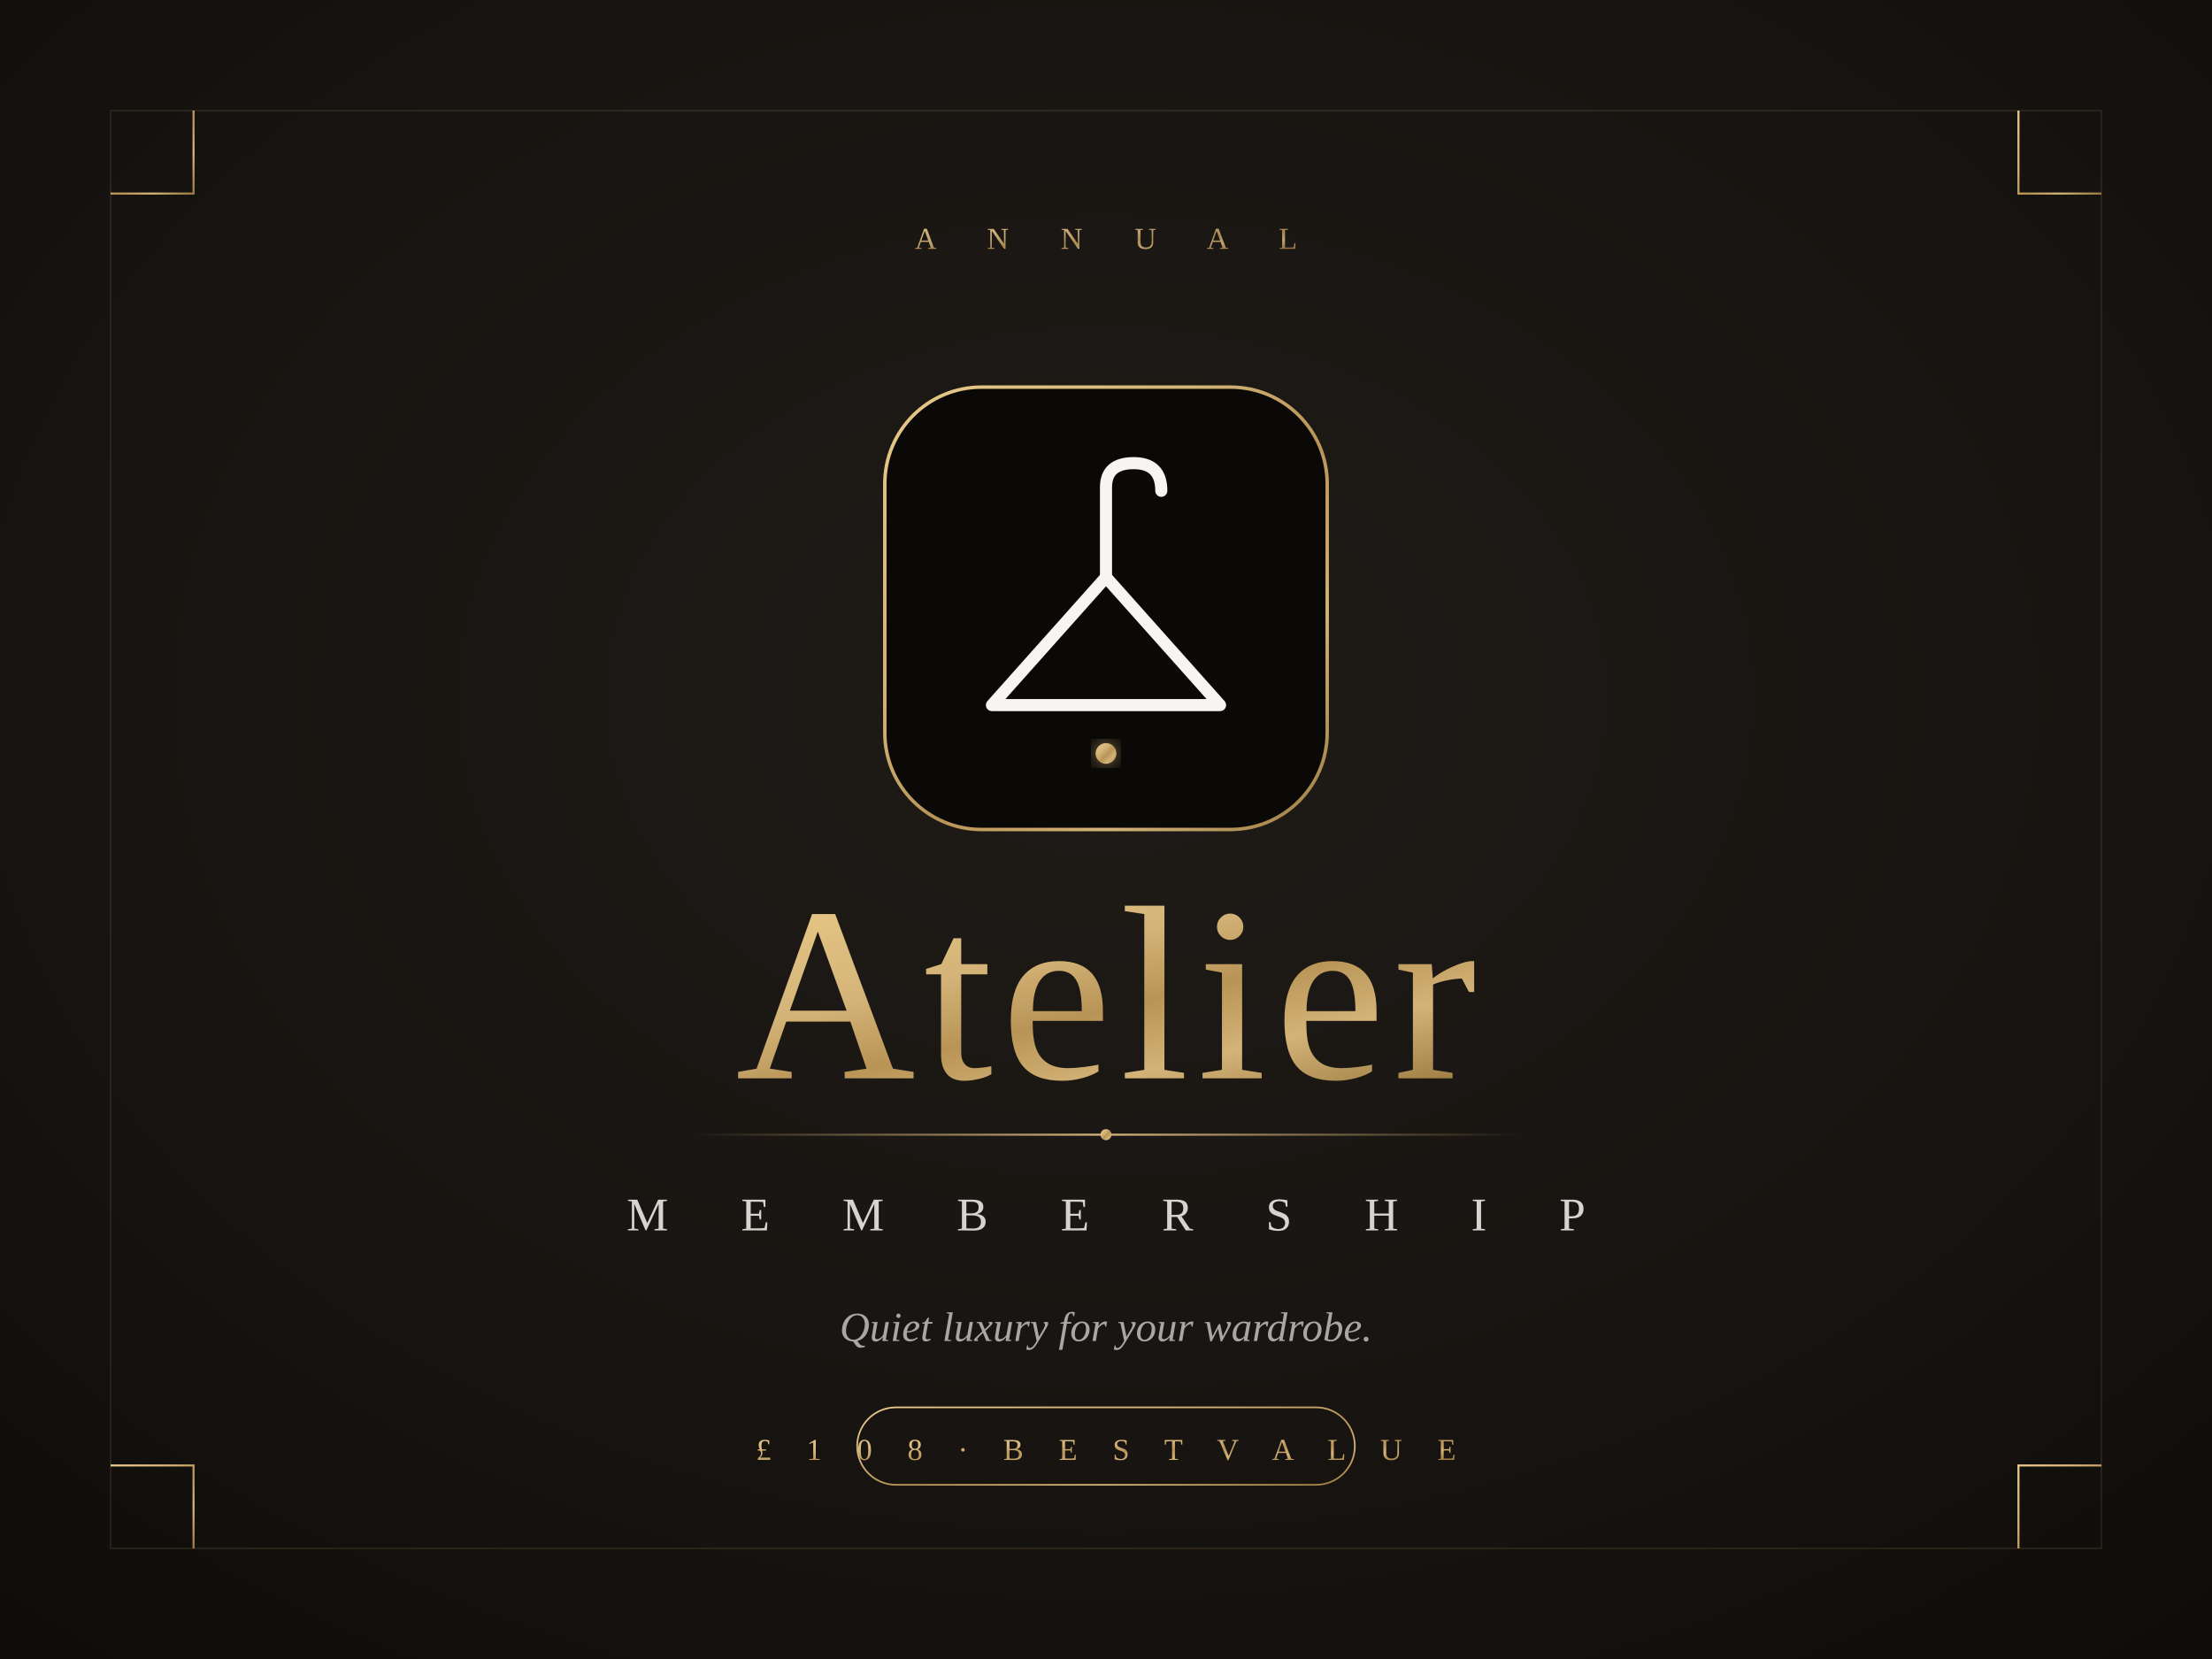
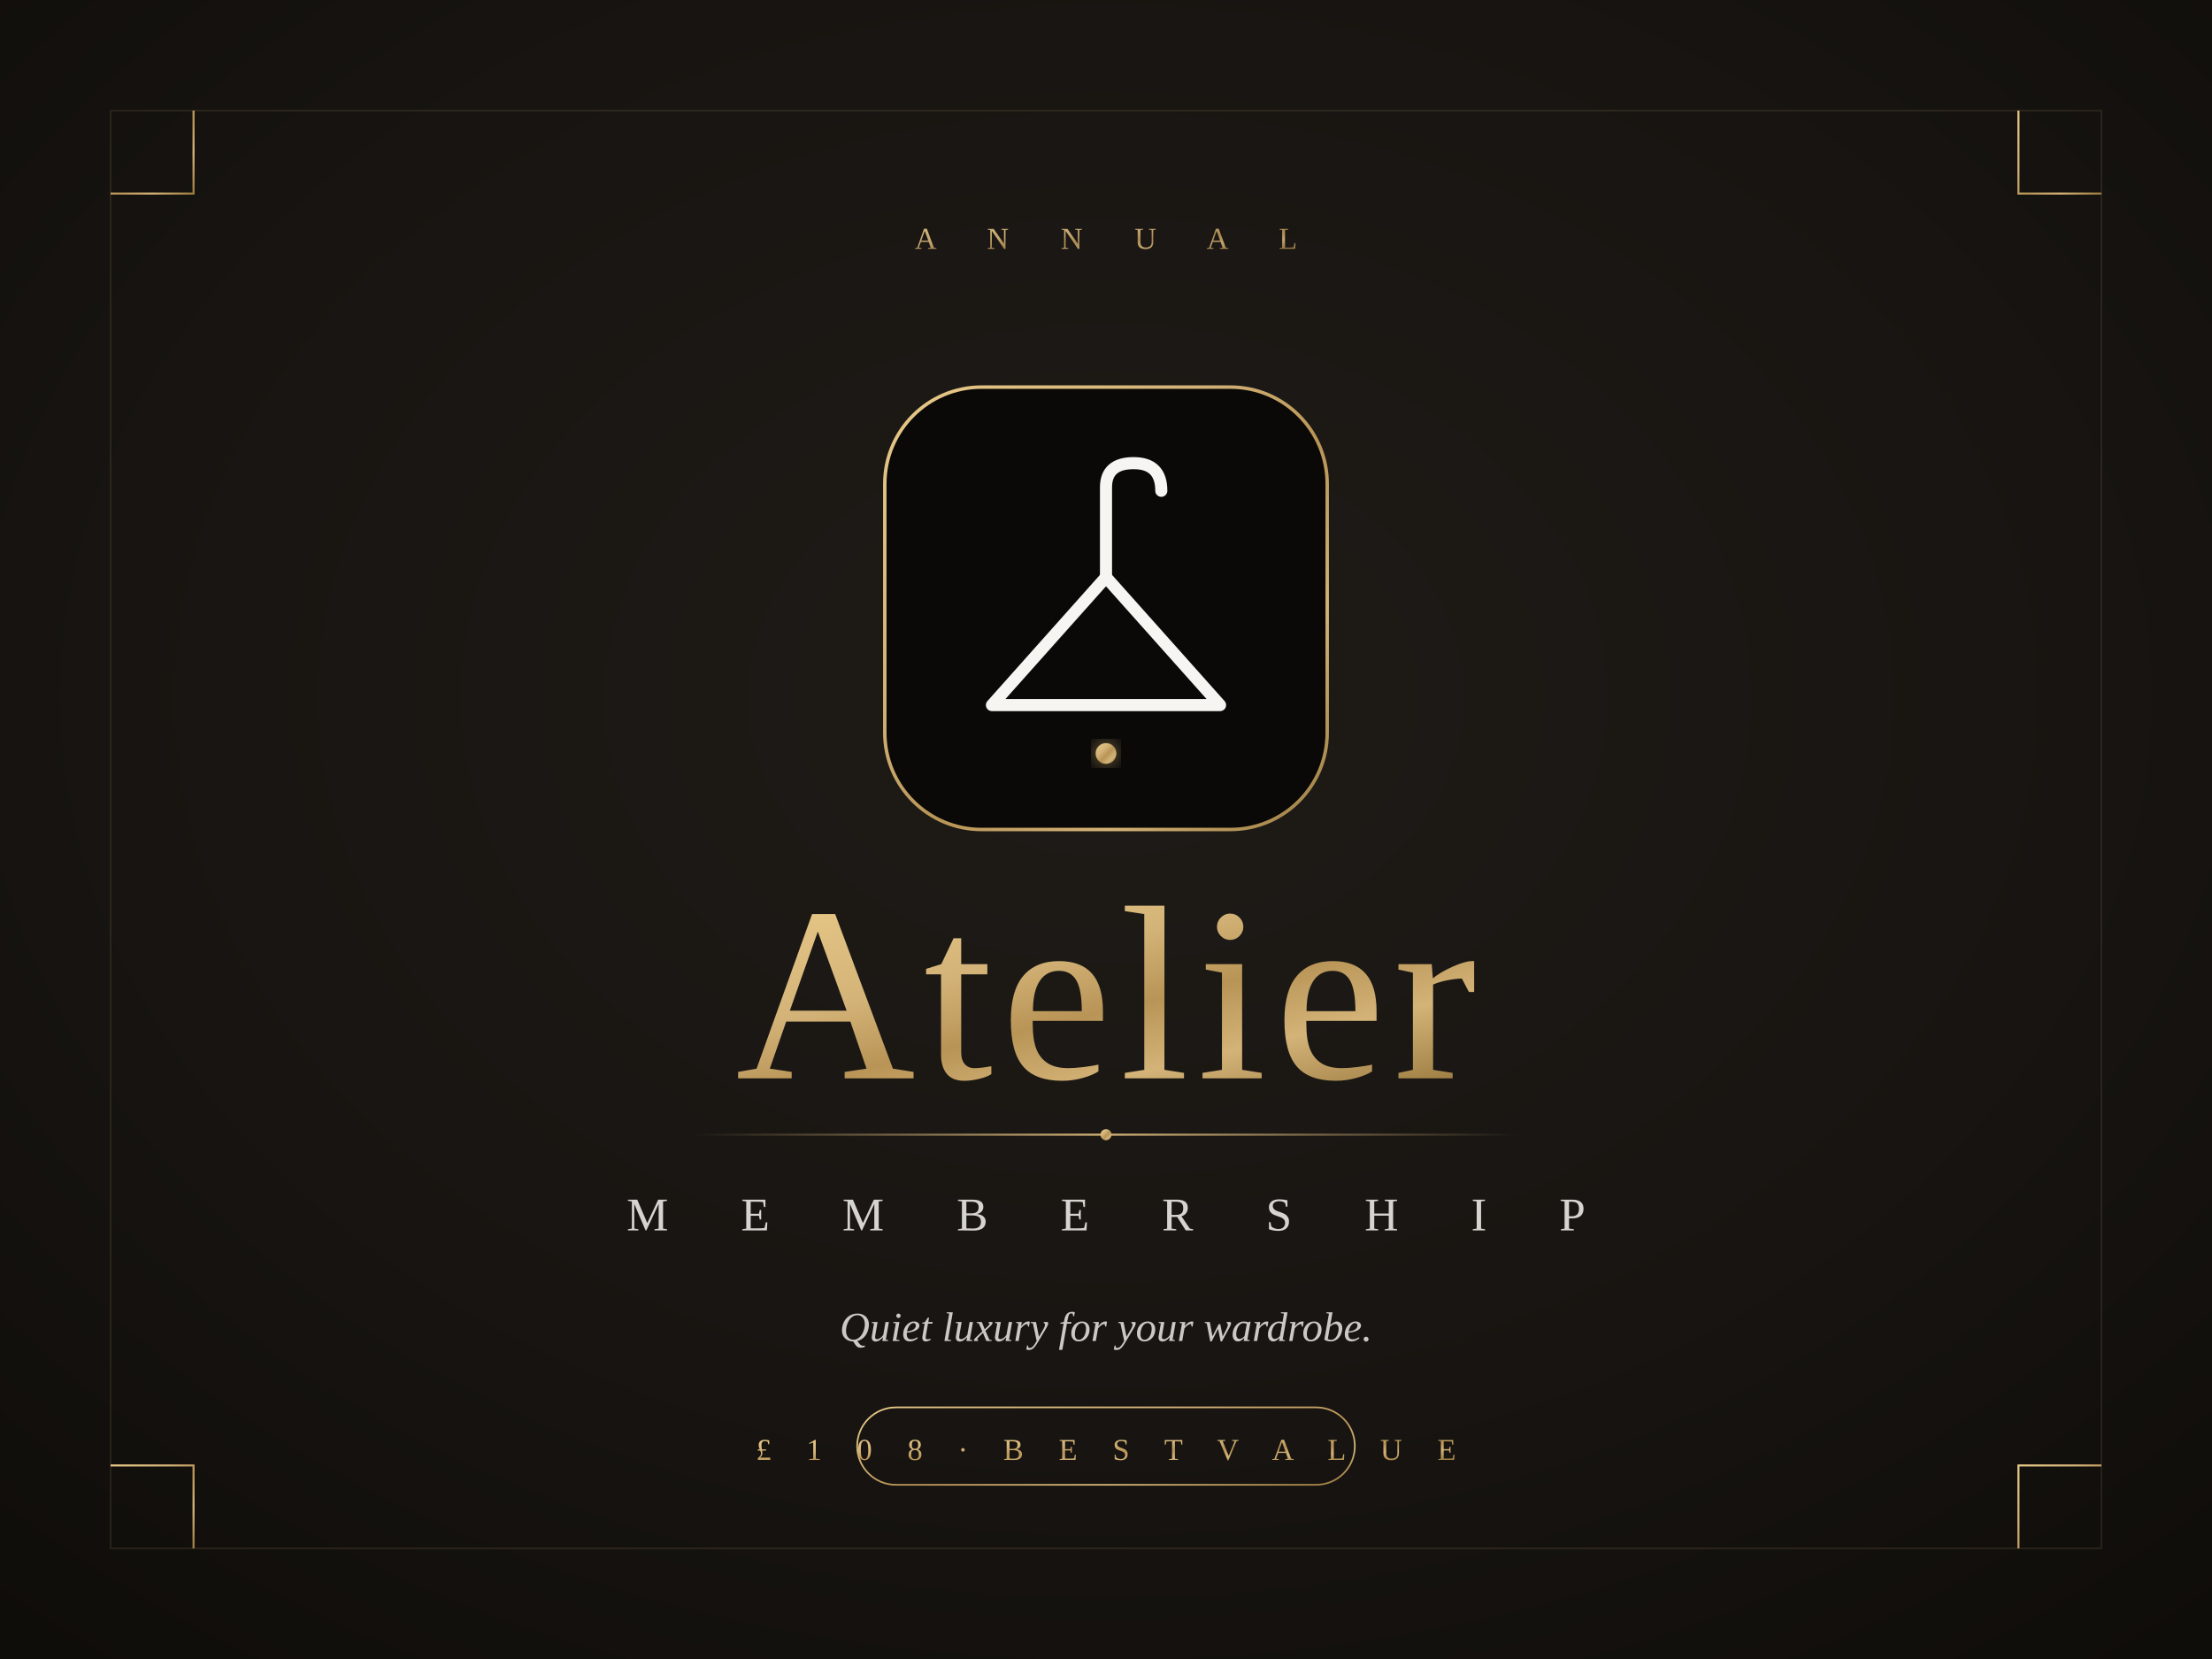
<svg xmlns="http://www.w3.org/2000/svg" viewBox="0 0 1600 1200" width="1600" height="1200">
  <defs>
    <radialGradient id="bg" cx="50%" cy="42%" r="75%">
      <stop offset="0%" stop-color="#1f1c18" />
      <stop offset="60%" stop-color="#171411" />
      <stop offset="100%" stop-color="#0f0d0a" />
    </radialGradient>
    <linearGradient id="goldFoil" x1="0" y1="0" x2="1" y2="1">
      <stop offset="0%" stop-color="#E8C988" />
      <stop offset="35%" stop-color="#D4B378" />
      <stop offset="55%" stop-color="#B89456" />
      <stop offset="75%" stop-color="#D4B378" />
      <stop offset="100%" stop-color="#9C7B40" />
    </linearGradient>
    <linearGradient id="goldLine" x1="0" y1="0" x2="1" y2="0">
      <stop offset="0%" stop-color="#D4B378" stop-opacity="0" />
      <stop offset="50%" stop-color="#D4B378" stop-opacity="1" />
      <stop offset="100%" stop-color="#D4B378" stop-opacity="0" />
    </linearGradient>
    <filter id="goldGlow" x="-20%" y="-20%" width="140%" height="140%">
      <feGaussianBlur in="SourceGraphic" stdDeviation="6" result="blur" />
      <feMerge>
        <feMergeNode in="blur" />
        <feMergeNode in="SourceGraphic" />
      </feMerge>
    </filter>
  </defs>
  <rect width="1600" height="1200" fill="url(#bg)" />
  <g stroke="url(#goldFoil)" stroke-width="1.5" fill="none">
    <path d="M 80 140 L 140 140 L 140 80" />
    <path d="M 1520 140 L 1460 140 L 1460 80" />
    <path d="M 80 1060 L 140 1060 L 140 1120" />
    <path d="M 1520 1060 L 1460 1060 L 1460 1120" />
  </g>
  <rect x="80" y="80" width="1440" height="1040" fill="none" stroke="#D4B378" stroke-opacity="0.15" stroke-width="1" />
  <g font-family="Georgia, 'Times New Roman', serif" text-anchor="middle">
    <text x="800" y="180" font-size="22" letter-spacing="16" fill="url(#goldFoil)" fill-opacity="0.9">A N N U A L</text>
  </g>
  <g transform="translate(640 280) scale(1.25)">
    <rect width="256" height="256" rx="56" fill="#0a0908" stroke="url(#goldFoil)" stroke-width="2" />
    <g fill="none" stroke="#F7F5F2" stroke-width="7" stroke-linecap="round" stroke-linejoin="round">
      <path d="M 160 60 Q 160 44 144 44 Q 128 44 128 58 L 128 110" />
      <path d="M 128 110 L 62 184 L 194 184 Z" />
    </g>
    <line x1="128" y1="184" x2="128" y2="206" stroke="url(#goldFoil)" stroke-width="2" stroke-linecap="round" />
    <circle cx="128" cy="212" r="6" fill="url(#goldFoil)" filter="url(#goldGlow)" />
  </g>
  <g font-family="Georgia, 'Times New Roman', serif" text-anchor="middle">
    <text x="800" y="780" font-size="180" font-weight="400" letter-spacing="6" fill="url(#goldFoil)">Atelier</text>
  </g>
  <rect x="500" y="820" width="600" height="1.5" fill="url(#goldLine)" />
  <circle cx="800" cy="820.75" r="4" fill="url(#goldFoil)" />
  <g font-family="Georgia, 'Times New Roman', serif" text-anchor="middle" fill="#F7F5F2">
    <text x="800" y="890" font-size="34" letter-spacing="22" fill-opacity="0.85">M E M B E R S H I P</text>
-     <text x="800" y="970" font-size="30" font-style="italic" fill-opacity="0.65">Quiet luxury for your wardrobe.</text>
+     <text x="800" y="970" font-size="30" font-style="italic" fill-opacity="0.8">Quiet luxury for your wardrobe.</text>
  </g>
  <g transform="translate(800 1050)" text-anchor="middle" font-family="Georgia, 'Times New Roman', serif">
    <rect x="-180" y="-32" width="360" height="56" rx="28" fill="none" stroke="url(#goldFoil)" stroke-width="1.2" />
    <text x="0" y="6" font-size="22" letter-spacing="10" fill="url(#goldFoil)">£ 1 0 8  ·  B E S T  V A L U E</text>
  </g>
</svg>
